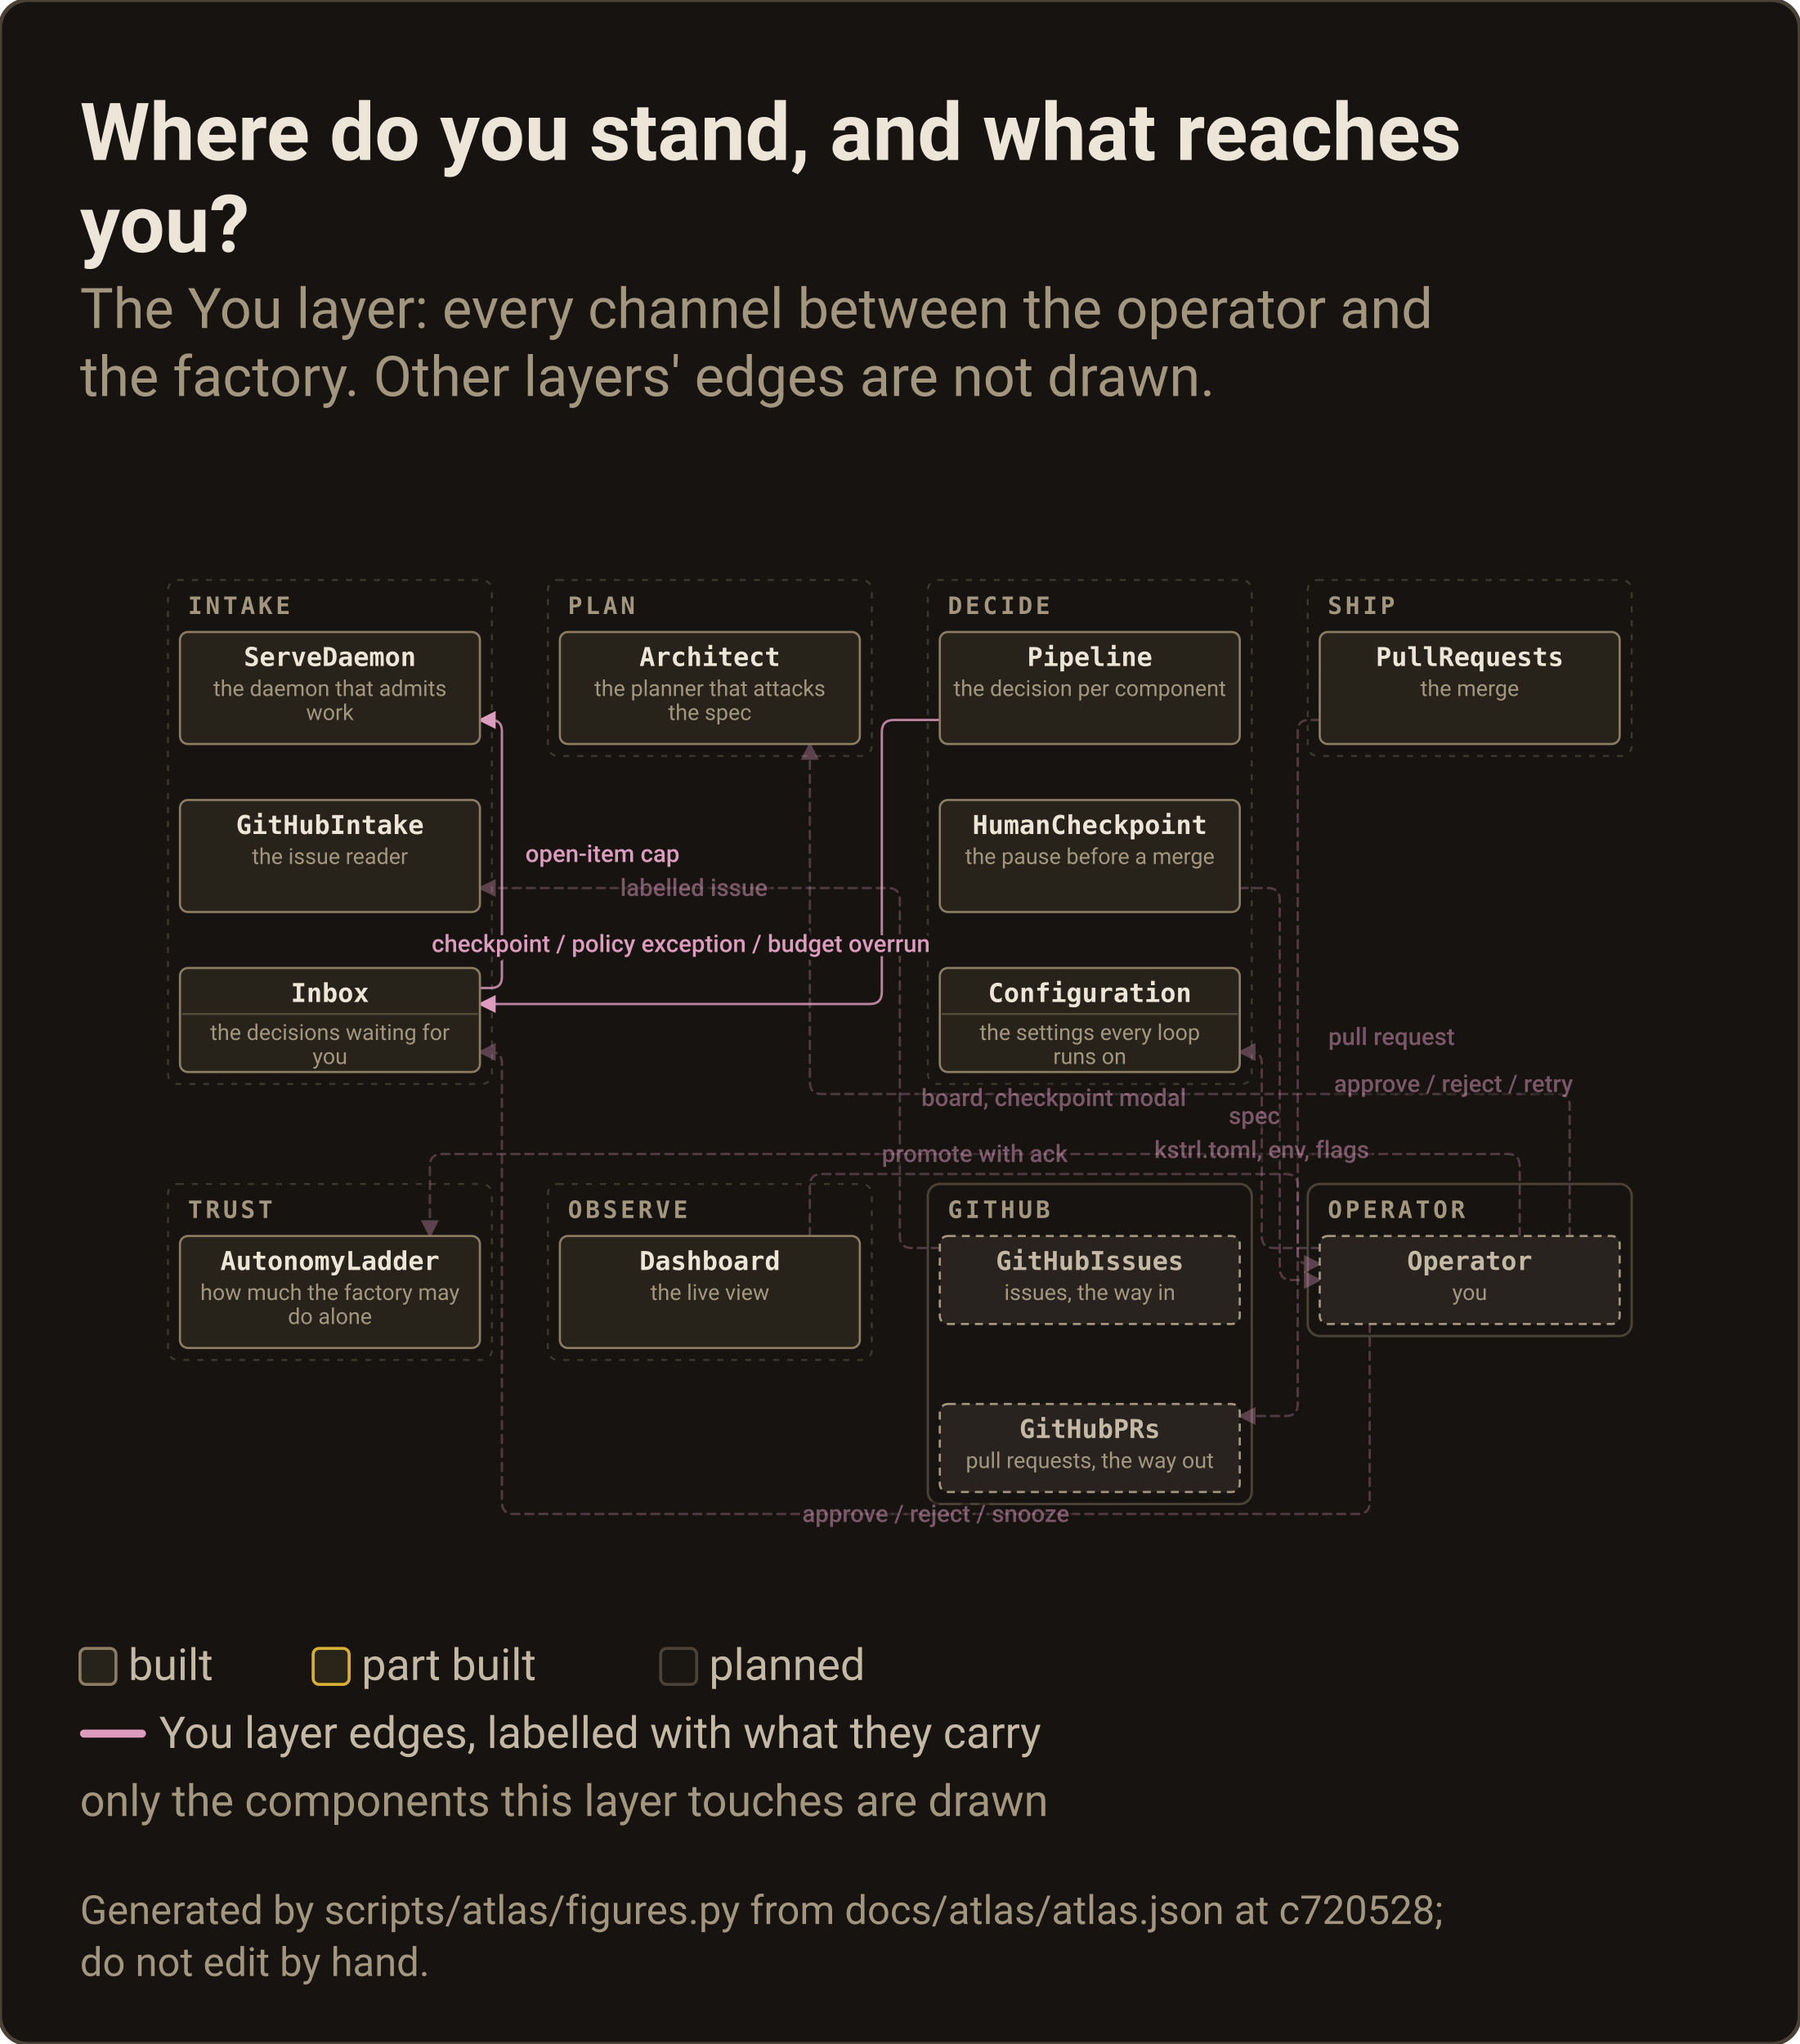
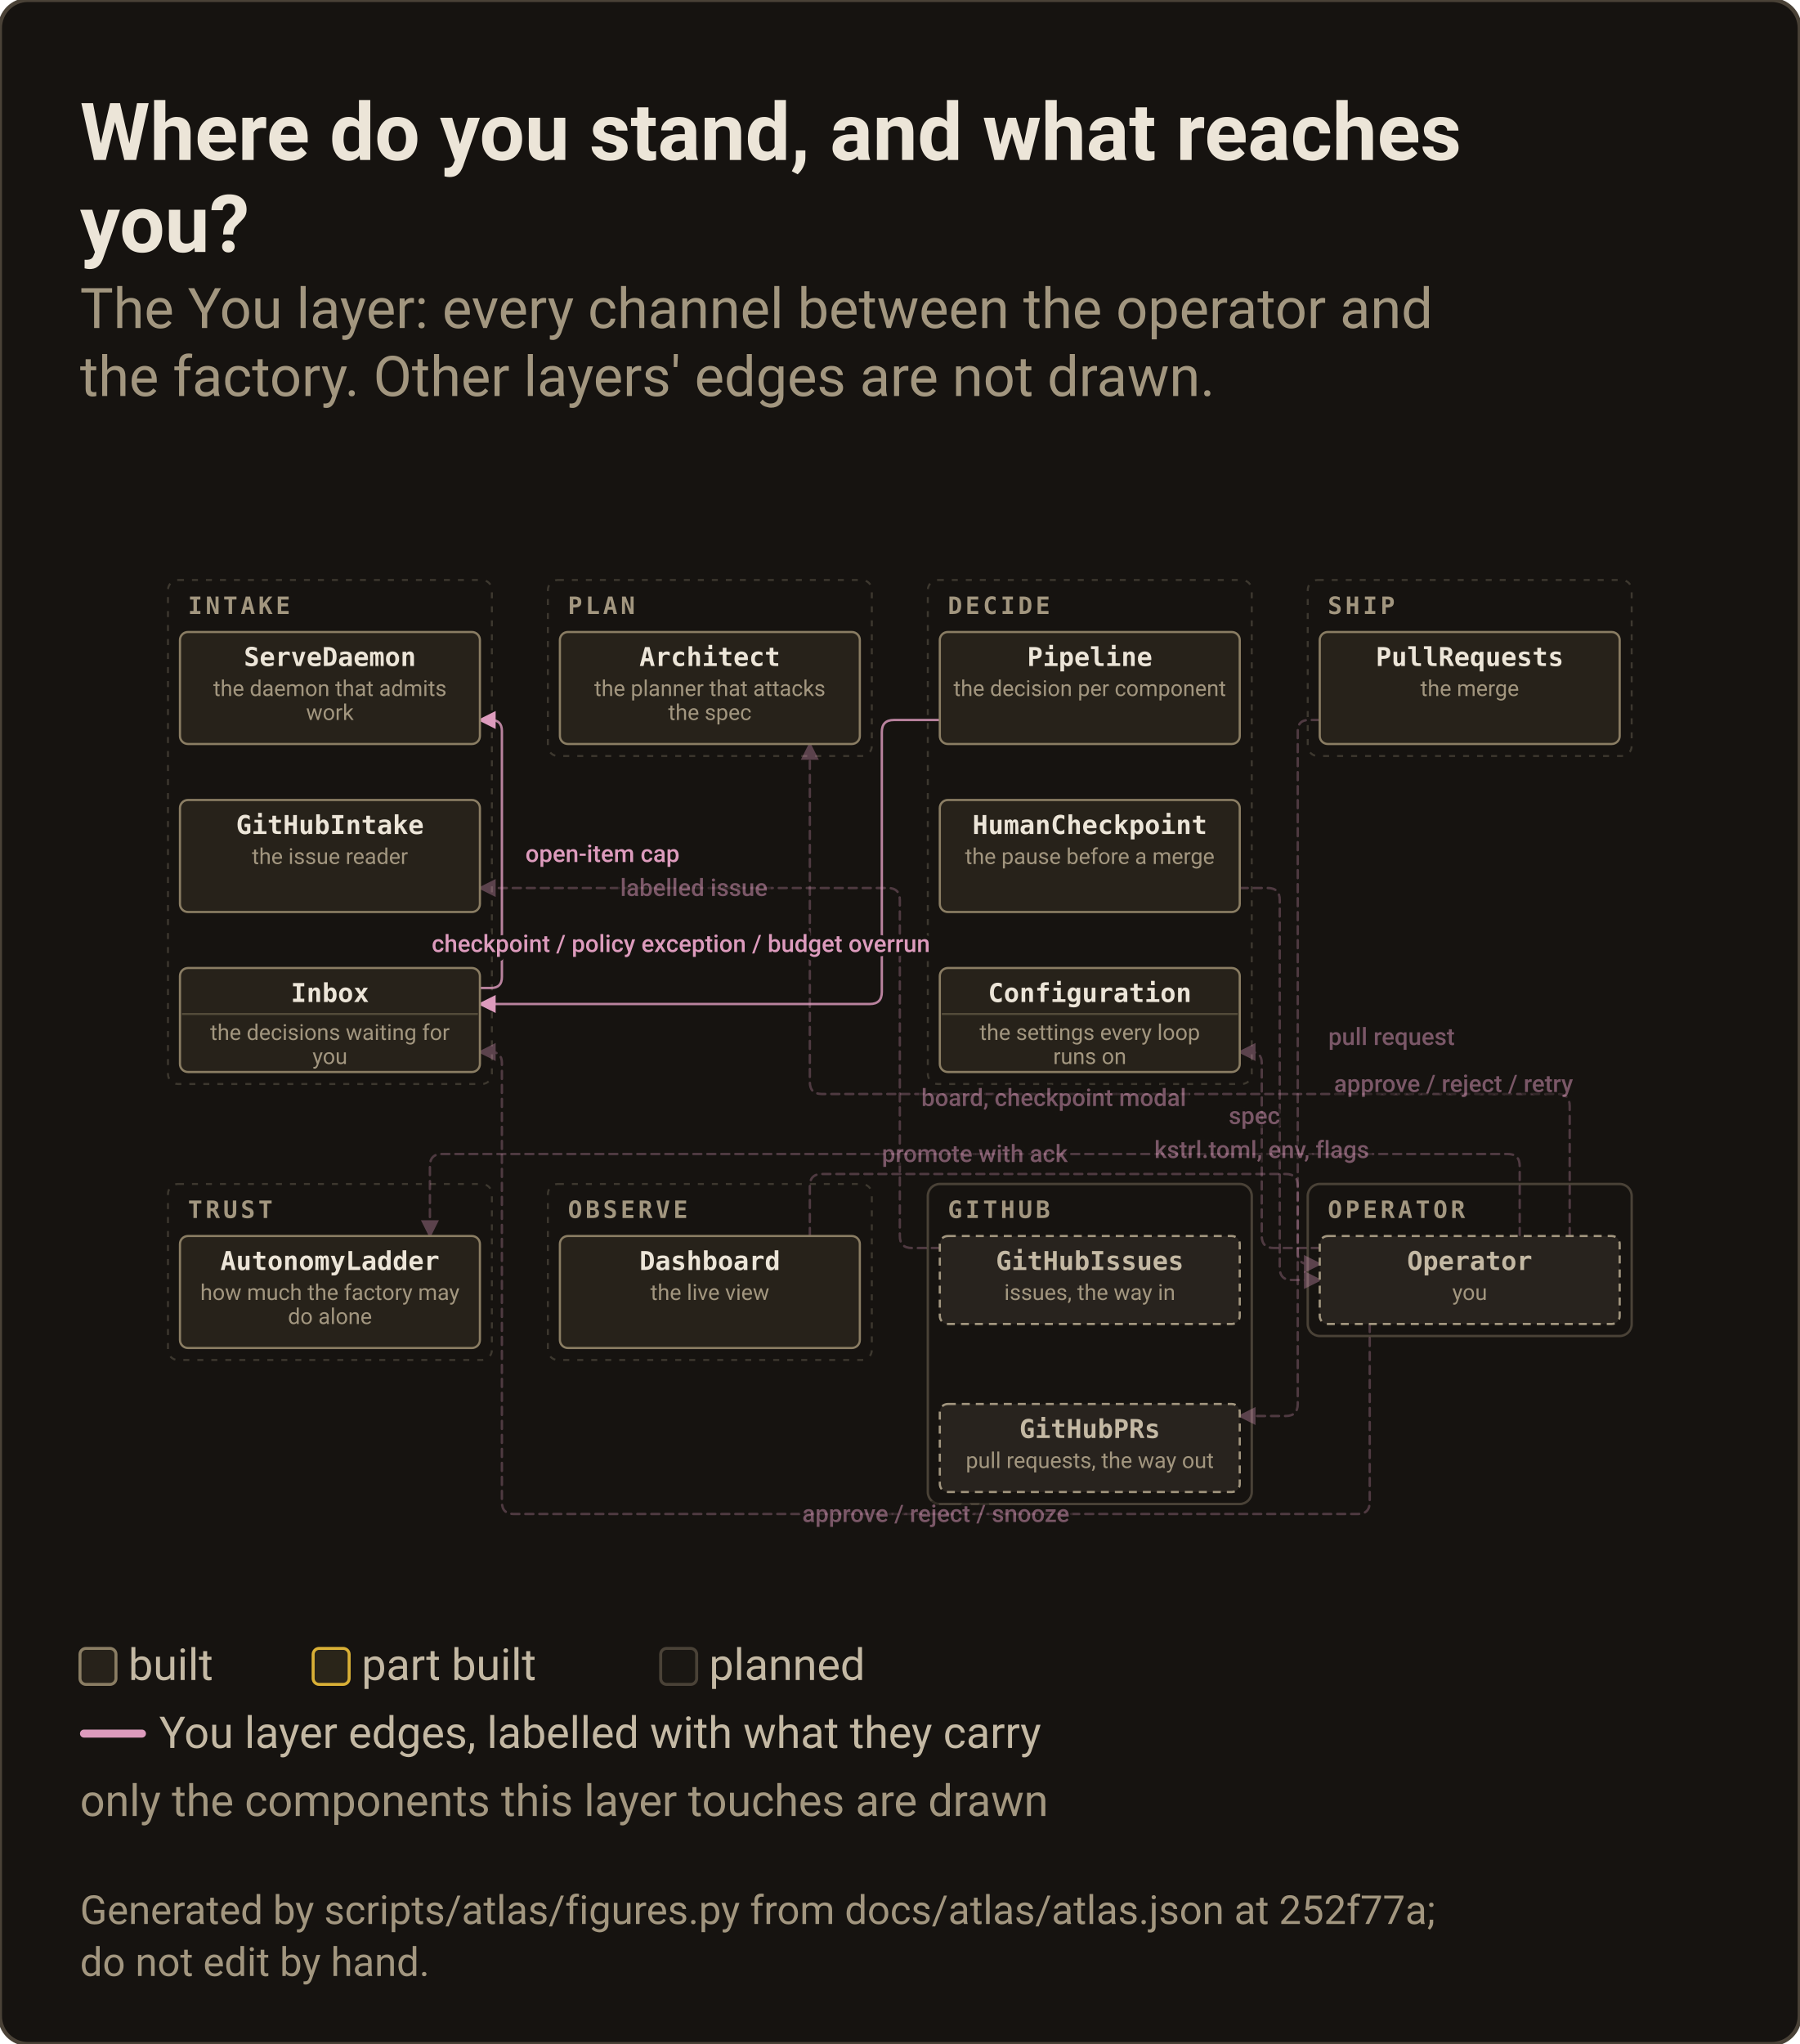
<svg xmlns="http://www.w3.org/2000/svg" width="900" height="1022" viewBox="0 0 900 1022" role="img" aria-label="You layer of the kstrl system map">
  <rect x="0" y="0" width="900" height="1022" rx="14" fill="#161310" stroke="#4A4237" stroke-width="2" />
  <text x="40.0" y="80.0" class="c0">Where do you stand, and what reaches</text>
  <text x="40.0" y="126.0" class="c0">you?</text>
  <text x="40.0" y="164.0" class="c1">The You layer: every channel between the operator and</text>
  <text x="40.0" y="198.0" class="c1">the factory. Other layers' edges are not drawn.</text>
  <svg id="map" x="76.0" y="216.0" width="748" height="586" viewBox="0 0 748 586" overflow="visible">
    <defs>
      <marker id="map-m-work" viewBox="0 0 8 8" refX="7" refY="4" markerUnits="userSpaceOnUse" markerWidth="9" markerHeight="9" orient="auto-start-reverse">
        <path d="M0,0 L8,4 L0,8 z" fill="#D9CDB2" />
      </marker>
      <marker id="map-m-measure" viewBox="0 0 8 8" refX="7" refY="4" markerUnits="userSpaceOnUse" markerWidth="9" markerHeight="9" orient="auto-start-reverse">
        <path d="M0,0 L8,4 L0,8 z" fill="#82A7BA" />
      </marker>
      <marker id="map-m-feedback" viewBox="0 0 8 8" refX="7" refY="4" markerUnits="userSpaceOnUse" markerWidth="9" markerHeight="9" orient="auto-start-reverse">
        <path d="M0,0 L8,4 L0,8 z" fill="#E39A86" />
      </marker>
      <marker id="map-m-operator" viewBox="0 0 8 8" refX="7" refY="4" markerUnits="userSpaceOnUse" markerWidth="9" markerHeight="9" orient="auto-start-reverse">
        <path d="M0,0 L8,4 L0,8 z" fill="#DD9BBD" />
      </marker>
      <marker id="map-m-trust" viewBox="0 0 8 8" refX="7" refY="4" markerUnits="userSpaceOnUse" markerWidth="9" markerHeight="9" orient="auto-start-reverse">
        <path d="M0,0 L8,4 L0,8 z" fill="#B48EC9" />
      </marker>
      <marker id="map-m-learn" viewBox="0 0 8 8" refX="7" refY="4" markerUnits="userSpaceOnUse" markerWidth="9" markerHeight="9" orient="auto-start-reverse">
        <path d="M0,0 L8,4 L0,8 z" fill="#86C9A9" />
      </marker>
      <marker id="map-m-record" viewBox="0 0 8 8" refX="7" refY="4" markerUnits="userSpaceOnUse" markerWidth="9" markerHeight="9" orient="auto-start-reverse">
        <path d="M0,0 L8,4 L0,8 z" fill="#B7C27C" />
      </marker>
      <marker id="map-m-change" viewBox="0 0 8 8" refX="7" refY="4" markerUnits="userSpaceOnUse" markerWidth="9" markerHeight="9" orient="auto-start-reverse">
        <path d="M0,0 L8,4 L0,8 z" fill="#E26D5A" />
      </marker>
      <marker id="map-m-reach" viewBox="0 0 8 8" refX="7" refY="4" markerUnits="userSpaceOnUse" markerWidth="9" markerHeight="9" orient="auto-start-reverse">
        <path d="M0,0 L8,4 L0,8 z" fill="#E5A84F" />
      </marker>
    </defs>
    <style>#map .node.quiet{opacity:.42}#map .node.planned{opacity:.5}#map .node.planned.quiet{opacity:.3}#map .node.meas .node__box{stroke:#82A7BA;stroke-width:2.2}#map .node.acts .node__box{stroke:#E5A84F;stroke-width:2.4}#map .node__ring{display:none;fill:none;stroke:#82A7BA;stroke-width:1.6}#map .node.meas .node__ring{display:inline}#map .flow.planned{opacity:.35}#map .flowlbl.planned{opacity:.5}#map .flow.off,#map .flowlbl.off{display:none}#map .flow.hot{opacity:1;stroke-opacity:1;stroke-width:2.6}#map .flowlbl.hot{opacity:1}</style>
    <rect x="8.0" y="74.0" width="162.0" height="252.0" rx="5" fill="none" stroke="#A2967F" stroke-opacity=".28" stroke-width="1" stroke-dasharray="3 4" />
    <text x="18.0" y="91.0" class="t1">INTAKE</text>
    <rect x="198.0" y="74.0" width="162.0" height="88.0" rx="5" fill="none" stroke="#A2967F" stroke-opacity=".28" stroke-width="1" stroke-dasharray="3 4" />
    <text x="208.0" y="91.0" class="t1">PLAN</text>
    <rect x="388.0" y="74.0" width="162.0" height="252.0" rx="5" fill="none" stroke="#A2967F" stroke-opacity=".28" stroke-width="1" stroke-dasharray="3 4" />
    <text x="398.0" y="91.0" class="t1">DECIDE</text>
    <rect x="578.0" y="74.0" width="162.0" height="88.0" rx="5" fill="none" stroke="#A2967F" stroke-opacity=".28" stroke-width="1" stroke-dasharray="3 4" />
    <text x="588.0" y="91.0" class="t1">SHIP</text>
    <rect x="8.0" y="376.0" width="162.0" height="88.0" rx="5" fill="none" stroke="#A2967F" stroke-opacity=".28" stroke-width="1" stroke-dasharray="3 4" />
    <text x="18.0" y="393.0" class="t1">TRUST</text>
    <rect x="198.0" y="376.0" width="162.0" height="88.0" rx="5" fill="none" stroke="#A2967F" stroke-opacity=".28" stroke-width="1" stroke-dasharray="3 4" />
    <text x="208.0" y="393.0" class="t1">OBSERVE</text>
    <rect x="388.0" y="376.0" width="162.0" height="160.0" rx="6" fill="none" stroke="#4A4237" stroke-width="1.2" />
    <text x="398.0" y="393.0" class="t1">GITHUB</text>
    <rect x="578.0" y="376.0" width="162.0" height="76.0" rx="6" fill="none" stroke="#4A4237" stroke-width="1.2" />
    <text x="588.0" y="393.0" class="t1">OPERATOR</text>
    <g data-layer="flow">
      <path id="map-f0" class="flow intake planned" data-edge="0" data-from="GitHubIssues" data-to="GitHubIntake" data-art="labelled issue" data-kind="intake" data-layer="operator" d="M 394.0 408.0 L 380.0 408.0 Q 374.0 408.0 374.0 402.0 L 374.0 234.0 Q 374.0 228.0 368.0 228.0 L 164.0 228.0" fill="none" stroke="#DD9BBD" stroke-opacity="0.82" stroke-width="1.2" stroke-dasharray="4 3" stroke-linecap="round" marker-end="url(#map-m-operator)" />
      <path id="map-f4" class="flow intake" data-edge="4" data-from="Inbox" data-to="ServeDaemon" data-art="open-item cap" data-kind="intake" data-layer="operator" d="M 164.0 278.0 L 169.5 278.0 Q 175.0 278.0 175.0 272.5 L 175.0 149.5 Q 175.0 144.0 169.5 144.0 L 164.0 144.0" fill="none" stroke="#DD9BBD" stroke-opacity="0.82" stroke-width="1.2" stroke-linecap="round" marker-end="url(#map-m-operator)" />
      <path id="map-f6" class="flow plan planned" data-edge="6" data-from="Operator" data-to="Architect" data-art="spec" data-kind="plan" data-layer="operator" d="M 709.0 402.0 L 709.0 337.0 Q 709.0 331.0 703.0 331.0 L 335.0 331.0 Q 329.0 331.0 329.0 325.0 L 329.0 156.0" fill="none" stroke="#DD9BBD" stroke-opacity="0.82" stroke-width="1.2" stroke-dasharray="4 3" stroke-linecap="round" marker-end="url(#map-m-operator)" />
      <path id="map-f40" class="flow ship planned" data-edge="40" data-from="PullRequests" data-to="GitHubPRs" data-art="pull request" data-kind="ship" data-layer="operator" d="M 584.0 144.0 L 578.5 144.0 Q 573.0 144.0 573.0 149.5 L 573.0 486.0 Q 573.0 492.0 567.0 492.0 L 544.0 492.0" fill="none" stroke="#DD9BBD" stroke-opacity="0.82" stroke-width="1.2" stroke-dasharray="4 3" stroke-linecap="round" marker-end="url(#map-m-operator)" />
      <path id="map-f43" class="flow trust" data-edge="43" data-from="Pipeline" data-to="Inbox" data-art="checkpoint / policy exception / budget overrun" data-kind="trust" data-layer="operator" d="M 394.0 144.0 L 371.0 144.0 Q 365.0 144.0 365.0 150.0 L 365.0 280.0 Q 365.0 286.0 359.0 286.0 L 164.0 286.0" fill="none" stroke="#DD9BBD" stroke-opacity="0.82" stroke-width="1.2" stroke-linecap="round" marker-end="url(#map-m-operator)" />
      <path id="map-f45" class="flow trust planned" data-edge="45" data-from="HumanCheckpoint" data-to="Operator" data-art="approve / reject / retry" data-kind="trust" data-layer="operator" d="M 544.0 228.0 L 558.0 228.0 Q 564.0 228.0 564.0 234.0 L 564.0 418.0 Q 564.0 424.0 570.0 424.0 L 584.0 424.0" fill="none" stroke="#DD9BBD" stroke-opacity="0.82" stroke-width="1.2" stroke-dasharray="4 3" stroke-linecap="round" marker-end="url(#map-m-operator)" />
      <path id="map-f47" class="flow decide planned" data-edge="47" data-from="Operator" data-to="Configuration" data-art="kstrl.toml, env, flags" data-kind="decide" data-layer="operator" d="M 584.0 408.0 L 561.0 408.0 Q 555.0 408.0 555.0 402.0 L 555.0 315.5 Q 555.0 310.0 549.5 310.0 L 544.0 310.0" fill="none" stroke="#DD9BBD" stroke-opacity="0.82" stroke-width="1.2" stroke-dasharray="4 3" stroke-linecap="round" marker-end="url(#map-m-operator)" />
      <path id="map-f65" class="flow observe planned" data-edge="65" data-from="Dashboard" data-to="Operator" data-art="board, checkpoint modal" data-kind="observe" data-layer="operator" d="M 329.0 402.0 L 329.0 377.0 Q 329.0 371.0 335.0 371.0 L 567.0 371.0 Q 573.0 371.0 573.0 377.0 L 573.0 410.5 Q 573.0 416.0 578.5 416.0 L 584.0 416.0" fill="none" stroke="#DD9BBD" stroke-opacity="0.82" stroke-width="1.2" stroke-dasharray="4 3" stroke-linecap="round" marker-end="url(#map-m-operator)" />
      <path id="map-f66" class="flow trust planned" data-edge="66" data-from="Operator" data-to="Inbox" data-art="approve / reject / snooze" data-kind="trust" data-layer="operator" d="M 609.0 446.0 L 609.0 535.0 Q 609.0 541.0 603.0 541.0 L 181.0 541.0 Q 175.0 541.0 175.0 535.0 L 175.0 315.5 Q 175.0 310.0 169.5 310.0 L 164.0 310.0" fill="none" stroke="#DD9BBD" stroke-opacity="0.82" stroke-width="1.2" stroke-dasharray="4 3" stroke-linecap="round" marker-end="url(#map-m-operator)" />
      <path id="map-f67" class="flow trust planned" data-edge="67" data-from="Operator" data-to="AutonomyLadder" data-art="promote with ack" data-kind="trust" data-layer="operator" d="M 684.0 402.0 L 684.0 367.0 Q 684.0 361.0 678.0 361.0 L 145.0 361.0 Q 139.0 361.0 139.0 367.0 L 139.0 402.0" fill="none" stroke="#DD9BBD" stroke-opacity="0.82" stroke-width="1.2" stroke-dasharray="4 3" stroke-linecap="round" marker-end="url(#map-m-operator)" />
    </g>
    <g class="node built" data-id="ServeDaemon" data-kind="component" data-state="built" data-region="intake" role="button" tabindex="0" aria-label="ServeDaemon, the daemon that admits work, built">
      <rect class="node__box" x="14.0" y="100.0" width="150.0" height="56.0" rx="4.0" fill="#27221A" stroke="#8A7D63" stroke-width="1.1" />
      <rect class="node__ring" x="17.0" y="103.0" width="144.0" height="50.0" rx="3.0" />
      <text x="89.0" y="117.0" class="t2">ServeDaemon</text>
      <g data-layer="job">
        <text x="89.0" y="132.0" class="t3">the daemon that admits</text>
        <text x="89.0" y="144.0" class="t3">work</text>
      </g>
    </g>
    <g class="node built" data-id="GitHubIntake" data-kind="component" data-state="built" data-region="intake" role="button" tabindex="0" aria-label="GitHubIntake, the issue reader, built">
      <rect class="node__box" x="14.0" y="184.0" width="150.0" height="56.0" rx="4.0" fill="#27221A" stroke="#8A7D63" stroke-width="1.1" />
      <rect class="node__ring" x="17.0" y="187.0" width="144.0" height="50.0" rx="3.0" />
      <text x="89.0" y="201.0" class="t2">GitHubIntake</text>
      <g data-layer="job">
        <text x="89.0" y="216.0" class="t3">the issue reader</text>
      </g>
    </g>
    <g class="node built" data-id="Inbox" data-kind="store" data-state="built" data-region="intake" role="button" tabindex="0" aria-label="Inbox, the decisions waiting for you, built">
      <rect class="node__box" x="14.0" y="268.0" width="150.0" height="52.0" rx="4.0" fill="#27221A" stroke="#8A7D63" stroke-width="1.1" />
      <rect class="node__ring" x="17.0" y="271.0" width="144.0" height="46.0" rx="3.0" />
      <text x="89.0" y="285.0" class="t2">Inbox</text>
      <line x1="15.0" y1="291.0" x2="163.0" y2="291.0" stroke="#8A7D63" stroke-opacity=".45" stroke-width="1" />
      <g data-layer="job">
        <text x="89.0" y="304.0" class="t3">the decisions waiting for</text>
        <text x="89.0" y="316.0" class="t3">you</text>
      </g>
    </g>
    <g class="node built" data-id="Architect" data-kind="component" data-state="built" data-region="plan" role="button" tabindex="0" aria-label="Architect, the planner that attacks the spec, built">
      <rect class="node__box" x="204.0" y="100.0" width="150.0" height="56.0" rx="4.0" fill="#27221A" stroke="#8A7D63" stroke-width="1.1" />
      <rect class="node__ring" x="207.0" y="103.0" width="144.0" height="50.0" rx="3.0" />
      <text x="279.0" y="117.0" class="t2">Architect</text>
      <g data-layer="job">
        <text x="279.0" y="132.0" class="t3">the planner that attacks</text>
        <text x="279.0" y="144.0" class="t3">the spec</text>
      </g>
    </g>
    <g class="node built" data-id="Pipeline" data-kind="component" data-state="built" data-region="decide" role="button" tabindex="0" aria-label="Pipeline, the decision per component, built">
      <rect class="node__box" x="394.0" y="100.0" width="150.0" height="56.0" rx="4.0" fill="#27221A" stroke="#8A7D63" stroke-width="1.1" />
      <rect class="node__ring" x="397.0" y="103.0" width="144.0" height="50.0" rx="3.0" />
      <text x="469.0" y="117.0" class="t2">Pipeline</text>
      <g data-layer="job">
        <text x="469.0" y="132.0" class="t3">the decision per component</text>
      </g>
    </g>
    <g class="node built" data-id="HumanCheckpoint" data-kind="component" data-state="built" data-region="decide" role="button" tabindex="0" aria-label="HumanCheckpoint, the pause before a merge, built">
      <rect class="node__box" x="394.0" y="184.0" width="150.0" height="56.0" rx="4.0" fill="#27221A" stroke="#8A7D63" stroke-width="1.1" />
      <rect class="node__ring" x="397.0" y="187.0" width="144.0" height="50.0" rx="3.0" />
      <text x="469.0" y="201.0" class="t2">HumanCheckpoint</text>
      <g data-layer="job">
        <text x="469.0" y="216.0" class="t3">the pause before a merge</text>
      </g>
    </g>
    <g class="node built" data-id="Configuration" data-kind="store" data-state="built" data-region="decide" role="button" tabindex="0" aria-label="Configuration, the settings every loop runs on, built">
      <rect class="node__box" x="394.0" y="268.0" width="150.0" height="52.0" rx="4.0" fill="#27221A" stroke="#8A7D63" stroke-width="1.1" />
      <rect class="node__ring" x="397.0" y="271.0" width="144.0" height="46.0" rx="3.0" />
      <text x="469.0" y="285.0" class="t2">Configuration</text>
      <line x1="395.0" y1="291.0" x2="543.0" y2="291.0" stroke="#8A7D63" stroke-opacity=".45" stroke-width="1" />
      <g data-layer="job">
        <text x="469.0" y="304.0" class="t3">the settings every loop</text>
        <text x="469.0" y="316.0" class="t3">runs on</text>
      </g>
    </g>
    <g class="node built" data-id="PullRequests" data-kind="component" data-state="built" data-region="ship" role="button" tabindex="0" aria-label="PullRequests, the merge, built">
      <rect class="node__box" x="584.0" y="100.0" width="150.0" height="56.0" rx="4.0" fill="#27221A" stroke="#8A7D63" stroke-width="1.1" />
      <rect class="node__ring" x="587.0" y="103.0" width="144.0" height="50.0" rx="3.0" />
      <text x="659.0" y="117.0" class="t2">PullRequests</text>
      <g data-layer="job">
        <text x="659.0" y="132.0" class="t3">the merge</text>
      </g>
    </g>
    <g class="node built" data-id="AutonomyLadder" data-kind="component" data-state="built" data-region="trust" role="button" tabindex="0" aria-label="AutonomyLadder, how much the factory may do alone, built">
      <rect class="node__box" x="14.0" y="402.0" width="150.0" height="56.0" rx="4.0" fill="#27221A" stroke="#8A7D63" stroke-width="1.1" />
      <rect class="node__ring" x="17.0" y="405.0" width="144.0" height="50.0" rx="3.0" />
      <text x="89.0" y="419.0" class="t2">AutonomyLadder</text>
      <g data-layer="job">
        <text x="89.0" y="434.0" class="t3">how much the factory may</text>
        <text x="89.0" y="446.0" class="t3">do alone</text>
      </g>
    </g>
    <g class="node built" data-id="Dashboard" data-kind="component" data-state="built" data-region="observe" role="button" tabindex="0" aria-label="Dashboard, the live view, built">
      <rect class="node__box" x="204.0" y="402.0" width="150.0" height="56.0" rx="4.0" fill="#27221A" stroke="#8A7D63" stroke-width="1.1" />
      <rect class="node__ring" x="207.0" y="405.0" width="144.0" height="50.0" rx="3.0" />
      <text x="279.0" y="419.0" class="t2">Dashboard</text>
      <g data-layer="job">
        <text x="279.0" y="434.0" class="t3">the live view</text>
      </g>
    </g>
    <g class="node actor" data-id="Operator" data-kind="actor" data-state="planned" data-region="operator" role="button" tabindex="0" aria-label="Operator, you, outside">
      <rect class="node__box" x="584.0" y="402.0" width="150.0" height="44.0" rx="4.0" fill="#28231E" stroke="#A2967F" stroke-width="1.1" stroke-dasharray="4 3" />
      <rect class="node__ring" x="587.0" y="405.0" width="144.0" height="38.0" rx="3.0" />
      <text x="659.0" y="419.0" class="t4">Operator</text>
      <g data-layer="job">
        <text x="659.0" y="434.0" class="t3">you</text>
      </g>
    </g>
    <g class="node actor" data-id="GitHubIssues" data-kind="actor" data-state="planned" data-region="github" role="button" tabindex="0" aria-label="GitHubIssues, issues, the way in, outside">
      <rect class="node__box" x="394.0" y="402.0" width="150.0" height="44.0" rx="4.0" fill="#28231E" stroke="#A2967F" stroke-width="1.1" stroke-dasharray="4 3" />
      <rect class="node__ring" x="397.0" y="405.0" width="144.0" height="38.0" rx="3.0" />
      <text x="469.0" y="419.0" class="t4">GitHubIssues</text>
      <g data-layer="job">
        <text x="469.0" y="434.0" class="t3">issues, the way in</text>
      </g>
    </g>
    <g class="node actor" data-id="GitHubPRs" data-kind="actor" data-state="planned" data-region="github" role="button" tabindex="0" aria-label="GitHubPRs, pull requests, the way out, outside">
      <rect class="node__box" x="394.0" y="486.0" width="150.0" height="44.0" rx="4.0" fill="#28231E" stroke="#A2967F" stroke-width="1.1" stroke-dasharray="4 3" />
      <rect class="node__ring" x="397.0" y="489.0" width="144.0" height="38.0" rx="3.0" />
      <text x="469.0" y="503.0" class="t4">GitHubPRs</text>
      <g data-layer="job">
        <text x="469.0" y="518.0" class="t3">pull requests, the way out</text>
      </g>
    </g>
    <g data-layer="flow">
      <g class="flowlbl intake planned" data-edge="0" data-from="GitHubIssues" data-to="GitHubIntake" data-layer="operator">
        <text x="271.0" y="232.0" class="t0">labelled issue</text>
      </g>
      <g class="flowlbl intake" data-edge="4" data-from="Inbox" data-to="ServeDaemon" data-layer="operator">
        <text x="225.3" y="215.0" class="t0">open-item cap</text>
      </g>
      <g class="flowlbl plan planned" data-edge="6" data-from="Operator" data-to="Architect" data-layer="operator">
        <text x="551.3" y="346.0" class="t0">spec</text>
      </g>
      <g class="flowlbl ship planned" data-edge="40" data-from="PullRequests" data-to="GitHubPRs" data-layer="operator">
        <text x="619.9" y="306.5" class="t0">pull request</text>
      </g>
      <g class="flowlbl trust" data-edge="43" data-from="Pipeline" data-to="Inbox" data-layer="operator">
        <text x="264.5" y="260.0" class="t0">checkpoint / policy exception / budget overrun</text>
      </g>
      <g class="flowlbl trust planned" data-edge="45" data-from="HumanCheckpoint" data-to="Operator" data-layer="operator">
        <text x="650.9" y="330.0" class="t0">approve / reject / retry</text>
      </g>
      <g class="flowlbl decide planned" data-edge="47" data-from="Operator" data-to="Configuration" data-layer="operator">
        <text x="555.0" y="363.0" class="t0">kstrl.toml, env, flags</text>
      </g>
      <g class="flowlbl observe planned" data-edge="65" data-from="Dashboard" data-to="Operator" data-layer="operator">
        <text x="451.0" y="337.0" class="t0">board, checkpoint modal</text>
      </g>
      <g class="flowlbl trust planned" data-edge="66" data-from="Operator" data-to="Inbox" data-layer="operator">
        <text x="392.0" y="545.0" class="t0">approve / reject / snooze</text>
      </g>
      <g class="flowlbl trust planned" data-edge="67" data-from="Operator" data-to="AutonomyLadder" data-layer="operator">
        <text x="411.5" y="365.0" class="t0">promote with ack</text>
      </g>
    </g>
    <style>#map .t0{font-family:ui-sans-serif,system-ui,-apple-system,"SF Pro Text","Segoe UI",Roboto,"Helvetica Neue",Arial,sans-serif;font-size:12.0px;font-weight:500;fill:#DD9BBD;text-anchor:middle;paint-order:stroke;stroke:#161310;stroke-width:4;stroke-linejoin:round}#map .t1{font-family:ui-monospace,"SF Mono",SFMono-Regular,"JetBrains Mono",Menlo,Consolas,monospace;font-size:12.0px;font-weight:600;fill:#A2967F;text-anchor:start;letter-spacing:.13em}#map .t2{font-family:ui-monospace,"SF Mono",SFMono-Regular,"JetBrains Mono",Menlo,Consolas,monospace;font-size:13.0px;font-weight:600;fill:#ECE5D8;text-anchor:middle}#map .t3{font-family:ui-sans-serif,system-ui,-apple-system,"SF Pro Text","Segoe UI",Roboto,"Helvetica Neue",Arial,sans-serif;font-size:11.0px;font-weight:400;fill:#A2967F;text-anchor:middle}#map .t4{font-family:ui-monospace,"SF Mono",SFMono-Regular,"JetBrains Mono",Menlo,Consolas,monospace;font-size:13.0px;font-weight:600;fill:#C4B9A4;text-anchor:middle}</style>
  </svg>
  <rect x="40.0" y="824.2" width="18" height="18" rx="3" fill="#27221A" stroke="#8A7D63" stroke-width="1.5" />
  <text x="64.2" y="840.0" class="c2">built</text>
  <rect x="156.6" y="824.2" width="18" height="18" rx="3" fill="#2A2519" stroke="#D9B036" stroke-width="1.5" />
  <text x="180.8" y="840.0" class="c2">part built</text>
  <rect x="330.4" y="824.2" width="18" height="18" rx="3" fill="#1A1713" stroke="#4A4237" stroke-width="1.5" />
  <text x="354.6" y="840.0" class="c2">planned</text>
  <rect x="40.0" y="864.8" width="33" height="4" rx="2" fill="#DD9BBD" />
  <text x="79.6" y="874.0" class="c2">You layer edges, labelled with what they carry</text>
  <text x="40.0" y="908.0" class="c3">only the components this layer touches are drawn</text>
-   <text x="40.0" y="962.0" class="c4">Generated by scripts/atlas/figures.py from docs/atlas/atlas.json at c720528;</text>
+   <text x="40.0" y="962.0" class="c4">Generated by scripts/atlas/figures.py from docs/atlas/atlas.json at 252f77a;</text>
  <text x="40.0" y="988.0" class="c4">do not edit by hand.</text>
  <style>.c0{font-family:ui-sans-serif,system-ui,-apple-system,"SF Pro Text","Segoe UI",Roboto,"Helvetica Neue",Arial,sans-serif;font-size:40.0px;font-weight:600;fill:#ECE5D8;text-anchor:start}.c1{font-family:ui-sans-serif,system-ui,-apple-system,"SF Pro Text","Segoe UI",Roboto,"Helvetica Neue",Arial,sans-serif;font-size:28.0px;font-weight:400;fill:#A2967F;text-anchor:start}.c2{font-family:ui-sans-serif,system-ui,-apple-system,"SF Pro Text","Segoe UI",Roboto,"Helvetica Neue",Arial,sans-serif;font-size:22.0px;font-weight:400;fill:#C4B9A4;text-anchor:start}.c3{font-family:ui-sans-serif,system-ui,-apple-system,"SF Pro Text","Segoe UI",Roboto,"Helvetica Neue",Arial,sans-serif;font-size:22.0px;font-weight:400;fill:#A2967F;text-anchor:start}.c4{font-family:ui-sans-serif,system-ui,-apple-system,"SF Pro Text","Segoe UI",Roboto,"Helvetica Neue",Arial,sans-serif;font-size:20.0px;font-weight:400;fill:#A2967F;text-anchor:start}</style>
</svg>
